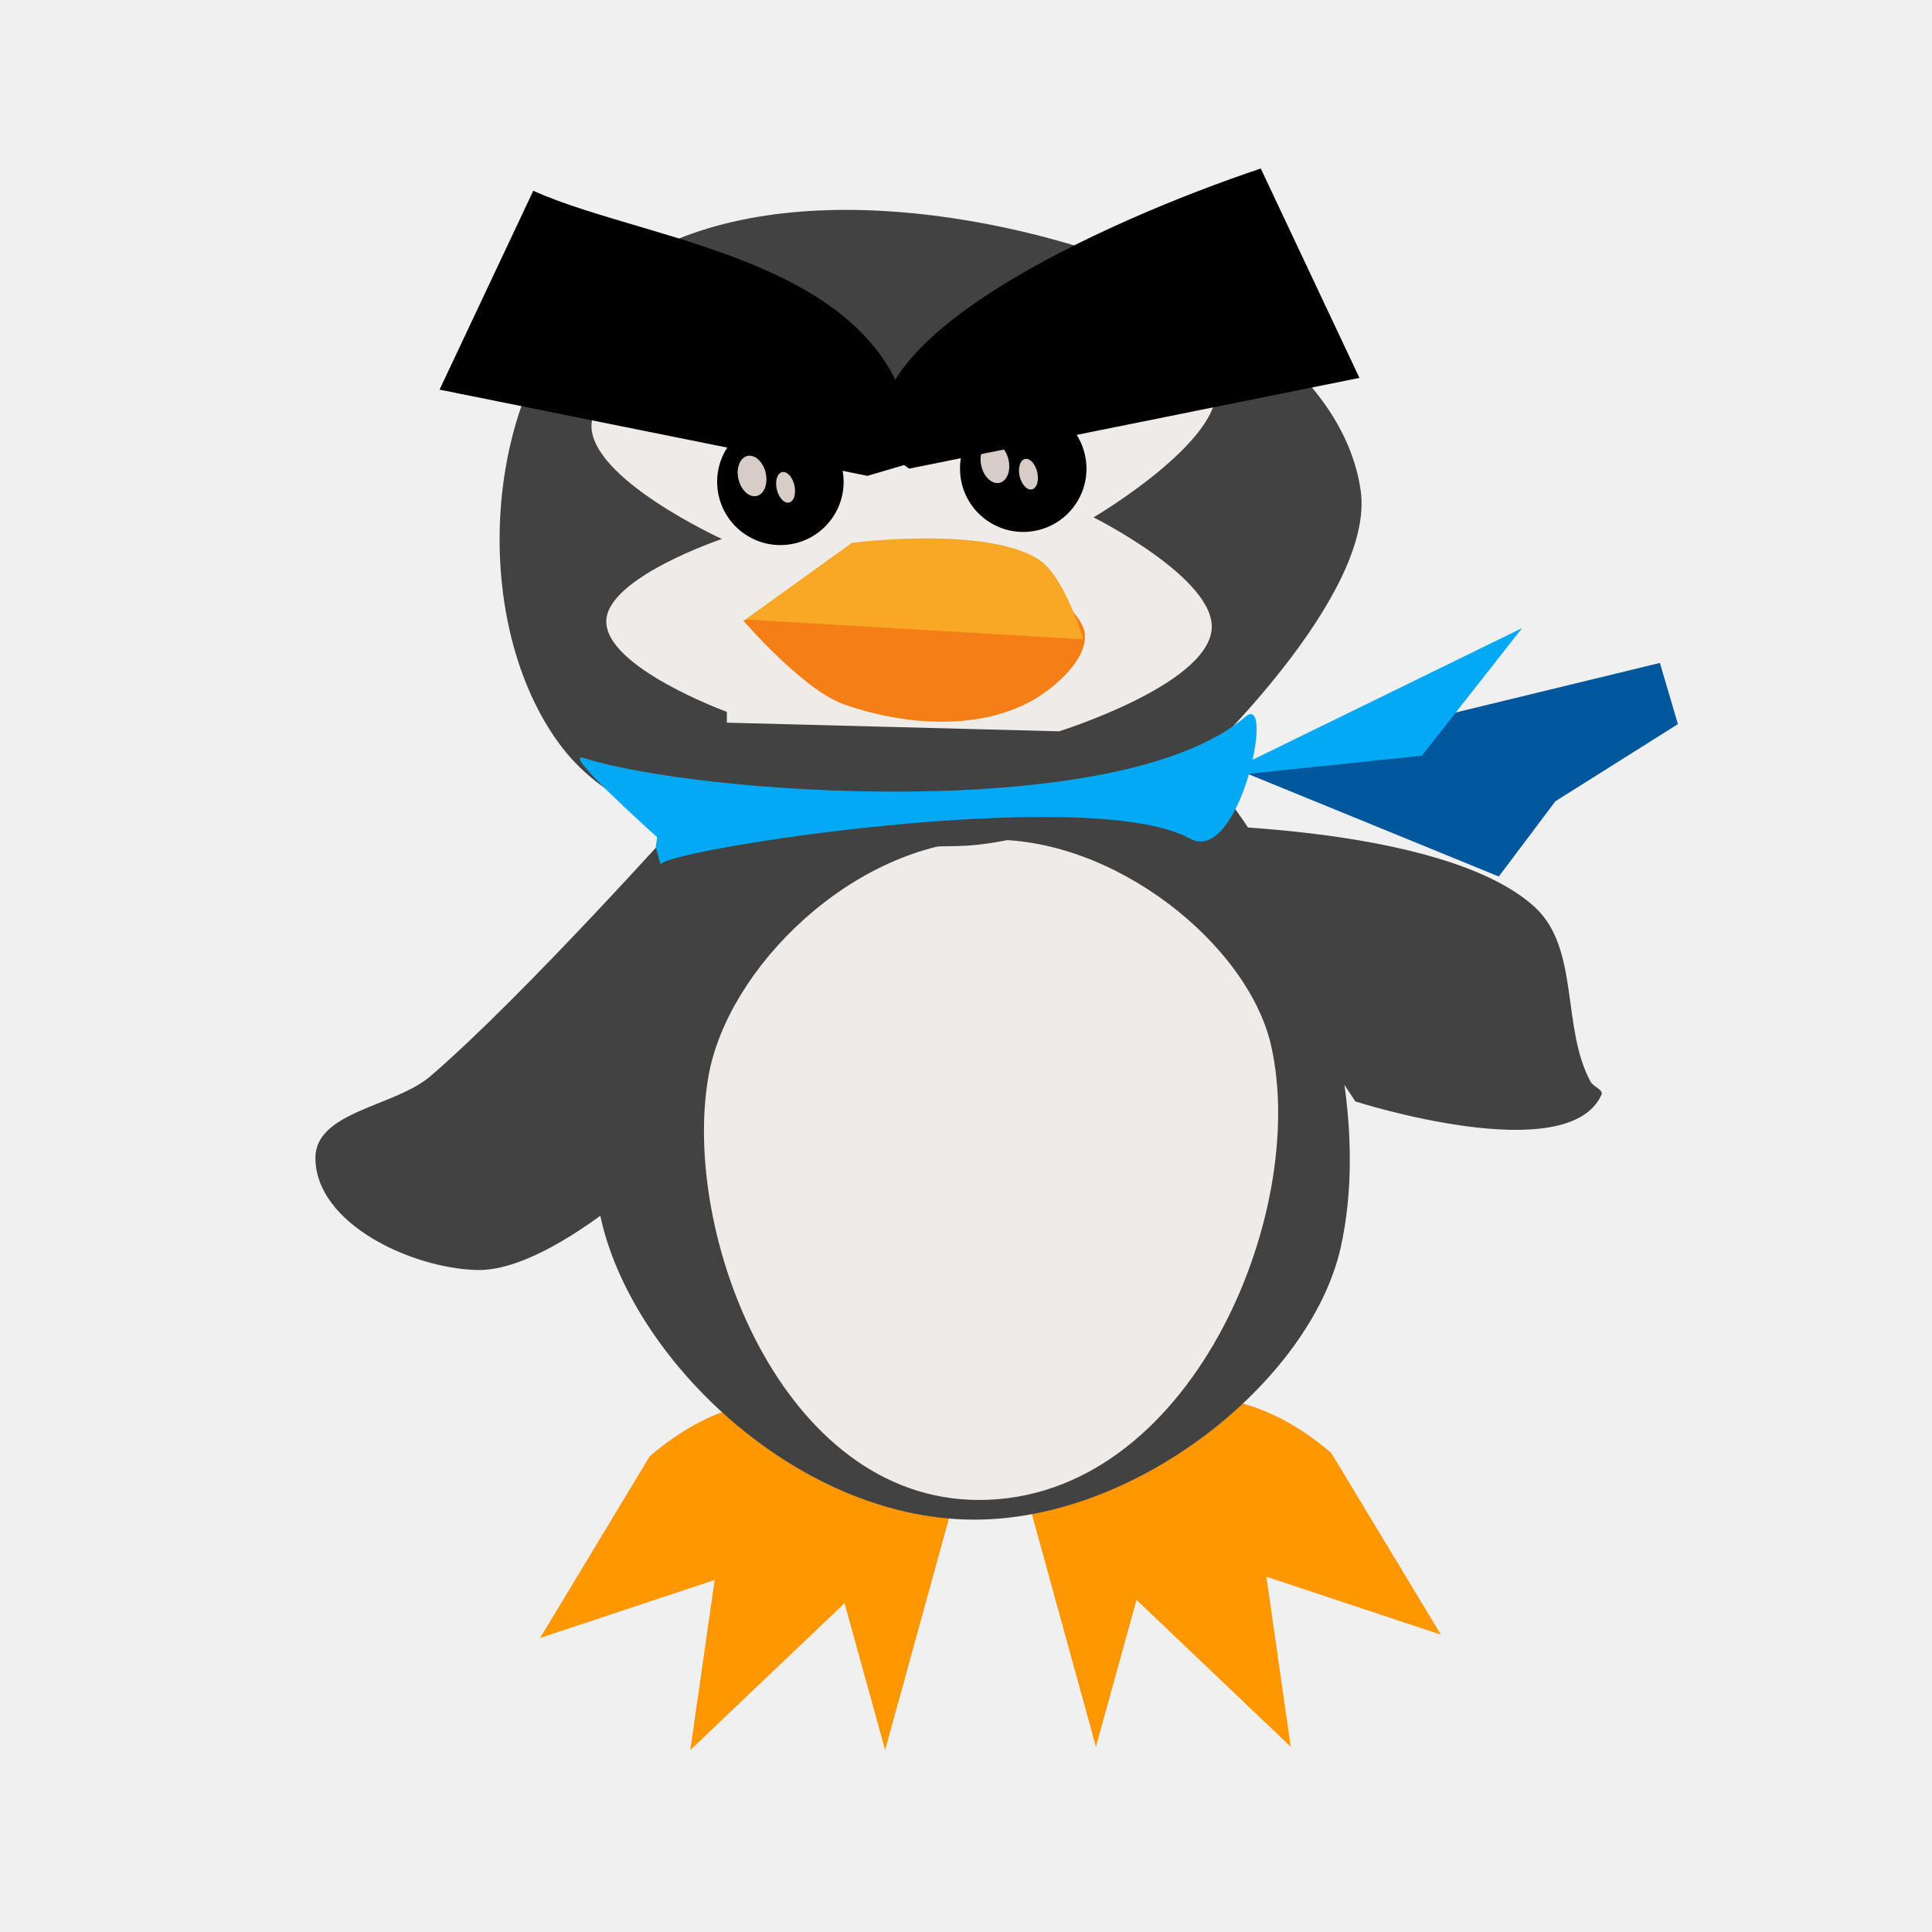
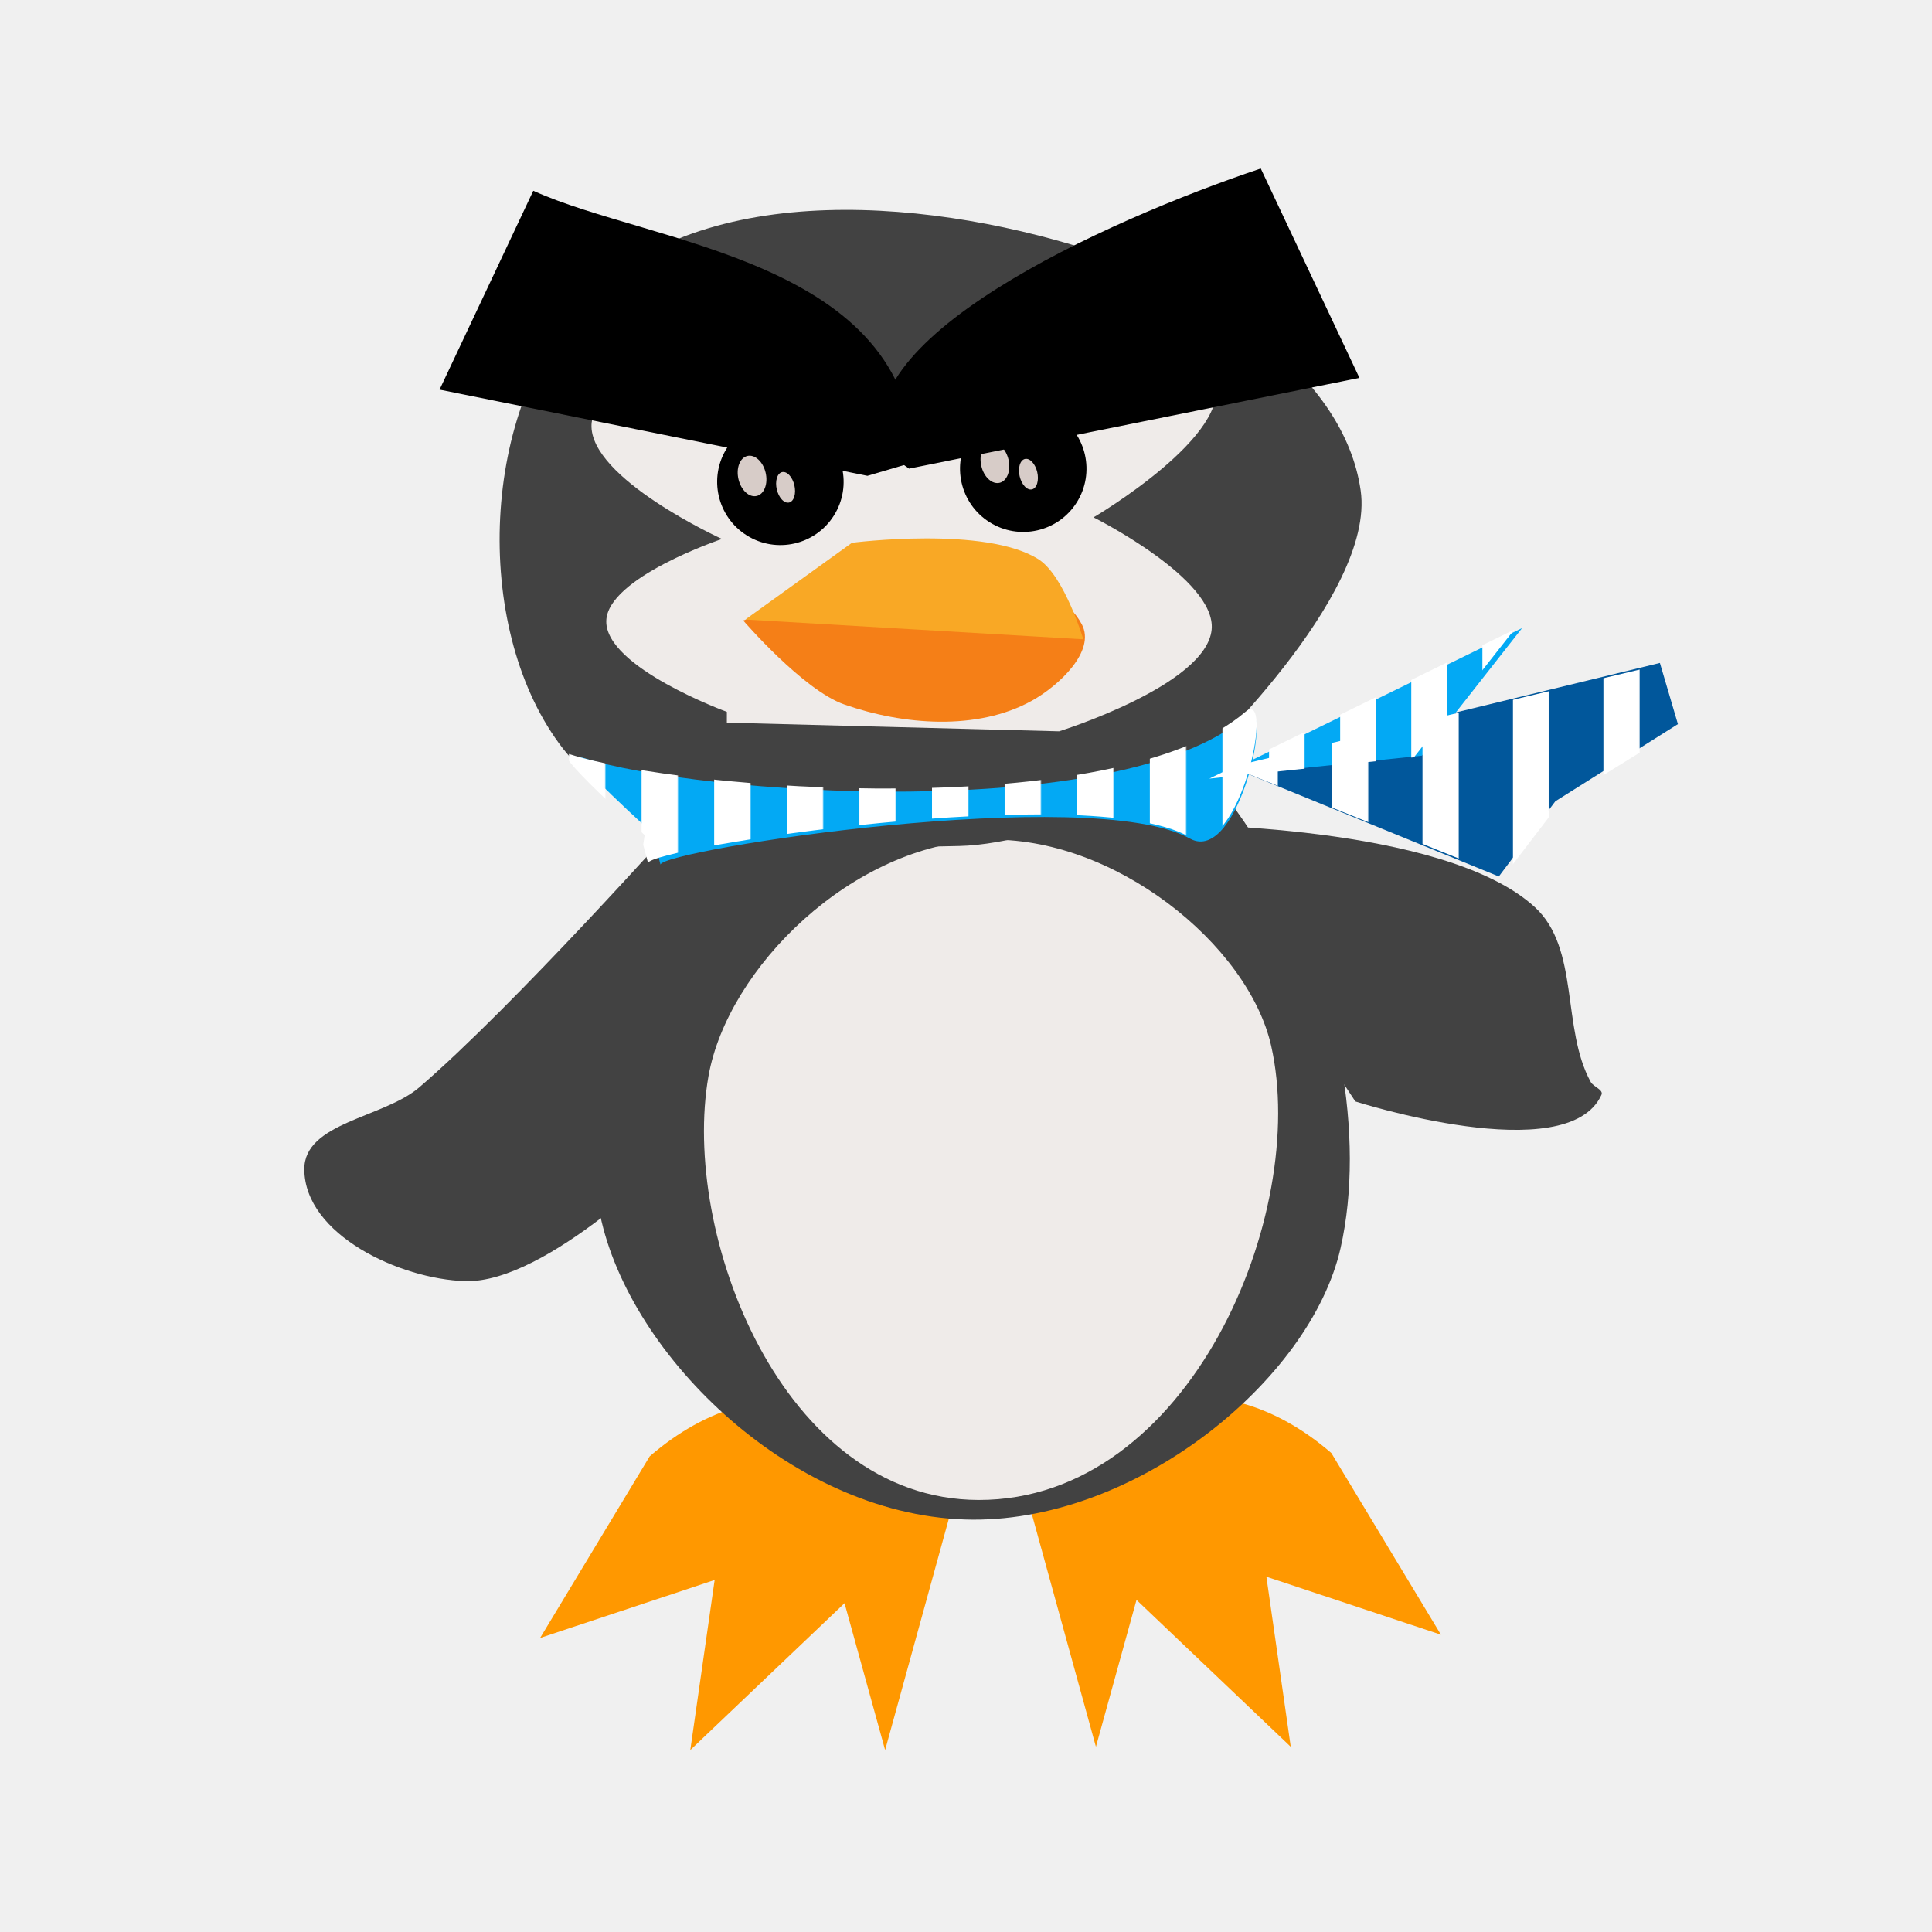
- <svg xmlns="http://www.w3.org/2000/svg" viewBox="0 0 200 200" version="1.1">
-   <g transform="matrix(.36809 0 0 .36809 588.62 -151.27)">
-     <g fill-rule="evenodd">
-       <path d="m-1224.7 819.6 30.821 51.09-49.086-16.305 6.849 47.829-43.378-41.306-11.415 41.306-18.265-66.308c15.115-32.606 51.906-44.44 84.474-16.305z" fill="#ff9800" />
-       <path d="m-1416.4 820.52-30.822 51.09 49.086-16.305-6.849 47.829 43.378-41.306 11.415 41.306 18.265-66.308c-15.115-32.606-51.906-44.44-84.474-16.305z" fill="#ff9800" />
-       <path d="m-1327.8 838.29c-49.801-1.646-95.858-47.745-102.91-87.581-10.331-58.329 27.152-157.06 100.13-157.2 78.375-0.143 122.56 106.18 108.48 168.43-8.496 37.548-58.459 77.914-105.69 76.353z" fill="#424242" />
-       <path d="m-1321.8 647.13c-37.774 1.248-72.709 36.215-78.061 66.431-7.836 44.243 20.595 119.13 75.951 119.24 59.448 0.108 92.964-80.536 82.28-127.75-6.444-28.48-44.342-59.098-80.17-57.914z" fill="#efebe9" />
-       <path d="m-1405.1 638.8s-46.536 52.141-72.979 74.827c-10.052 8.624-32.423 9.851-32.333 23.095 0.125 18.365 26.909 30.864 45.266 31.409 23.068 0.684 59.122-36.028 59.122-36.028z" fill="#424242" />
-       <path d="m-1269.4 642.88s76.247-0.365 101.92 23.192c12.68 11.636 7.44 34.093 15.728 49.176 0.755 1.375 3.66 2.183 3.015 3.613-9.5 21.032-69.21 1.86-69.21 1.86z" fill="#424242" />
-       <path d="m-1132.3 597.4-120.63 29.269 75.327 30.79 15.894-21.146 34.476-21.707z" fill="#01579b" />
-       <path d="m-1263.1 626.17s50.949-47.528 46.641-77.316c-4.69-32.426-41.492-55.857-72.536-66.33-46.308-15.621-112.08-21.977-146.02 13.182-28.842 29.874-31.39 90.9-6.836 124.39 22.891 31.219 73.808 29.606 112.51 28.789 25.702-0.542 73.844-22.253 73.844-22.253" fill="#424242" />
-       <path d="m-1394.7 611.16s-34.125-12.454-33.912-25.528c0.2-12.244 32.527-23.096 32.527-23.096s-37.398-17.041-36.68-32.213c0.327-6.894 10.971-10.278 17.994-13.372 17.356-7.647 39.909-20.038 56.75-11.548 12.15 6.125 12.457 35.252 12.457 35.252s9.1-32.055 24.222-37.684c20.195-7.516 56.54-3.63 63.67 14.587 6.045 15.443-33.912 38.899-33.912 38.899s34.66 17.324 33.219 31.606c-1.584 15.701-42.908 28.567-42.908 28.567l-93.43-2.431" fill="#efebe9" />
-       <path d="m-1414.7 649.09 1.34 5.03c0.411-4.126 120.84-22.882 148.89-7.326 13.959 7.743 24.199-41.617 15.6-34.265-35.728 30.542-154.73 21.725-186.11 11.593-6.745-2.178 20.685 22.294 20.685 22.294z" fill="#03a9f4" />
-       <path d="m-1256.8 629.49 57.562-6.011 28.187-35.885" fill="#03a9f4" />
-     </g>
-     <g transform="translate(-1437.4 62.818)">
-       <g transform="matrix(.97452 -.22432 .22432 .97452 304.47 346.97)">
-         <path style="color-rendering:auto;color:#000000;isolation:auto;mix-blend-mode:normal;shape-rendering:auto;solid-color:#000000;image-rendering:auto" d="m153.73-247.12a17.783 17.783 0 0 1 -17.783 17.783 17.783 17.783 0 0 1 -17.783 -17.783 17.783 17.783 0 0 1 17.783 -17.783 17.783 17.783 0 0 1 17.783 17.783z" fill-rule="evenodd" transform="rotate(225.16)" />
-         <path style="color-rendering:auto;color:#000000;isolation:auto;mix-blend-mode:normal;shape-rendering:auto;solid-color:#000000;image-rendering:auto" d="m297.31-203.23a4.942 4.932 0 0 1 -4.942 4.932 4.942 4.932 0 0 1 -4.942 -4.932 4.942 4.932 0 0 1 4.942 -4.932 4.942 4.932 0 0 1 4.942 4.932z" fill-rule="evenodd" transform="matrix(-.5601 .82843 .56452 .82542 0 0)" fill="#d7ccc8" />
-         <path style="color-rendering:auto;color:#000000;isolation:auto;mix-blend-mode:normal;shape-rendering:auto;solid-color:#000000;image-rendering:auto" d="m318.89-224a3.59 3.58 0 0 1 -3.59 3.58 3.59 3.58 0 0 1 -3.59 -3.58 3.59 3.58 0 0 1 3.59 -3.58 3.59 3.58 0 0 1 3.59 3.58z" fill-rule="evenodd" transform="matrix(-.49888 .86667 .50319 .86417 0 0)" fill="#d7ccc8" />
-       </g>
-     </g>
-     <g transform="translate(-1369.1 59.122)">
-       <g transform="matrix(.97452 -.22432 .22432 .97452 304.47 346.97)">
-         <path style="color-rendering:auto;color:#000000;isolation:auto;mix-blend-mode:normal;shape-rendering:auto;solid-color:#000000;image-rendering:auto" d="m153.73-247.12a17.783 17.783 0 0 1 -17.783 17.783 17.783 17.783 0 0 1 -17.783 -17.783 17.783 17.783 0 0 1 17.783 -17.783 17.783 17.783 0 0 1 17.783 17.783z" fill-rule="evenodd" transform="rotate(225.16)" />
-         <path style="color-rendering:auto;color:#000000;isolation:auto;mix-blend-mode:normal;shape-rendering:auto;solid-color:#000000;image-rendering:auto" d="m297.31-203.23a4.942 4.932 0 0 1 -4.942 4.932 4.942 4.932 0 0 1 -4.942 -4.932 4.942 4.932 0 0 1 4.942 -4.932 4.942 4.932 0 0 1 4.942 4.932z" fill-rule="evenodd" transform="matrix(-.5601 .82843 .56452 .82542 0 0)" fill="#d7ccc8" />
-         <path style="color-rendering:auto;color:#000000;isolation:auto;mix-blend-mode:normal;shape-rendering:auto;solid-color:#000000;image-rendering:auto" d="m318.89-224a3.59 3.58 0 0 1 -3.59 3.58 3.59 3.58 0 0 1 -3.59 -3.58 3.59 3.58 0 0 1 3.59 -3.58 3.59 3.58 0 0 1 3.59 3.58z" fill-rule="evenodd" transform="matrix(-.49888 .86667 .50319 .86417 0 0)" fill="#d7ccc8" />
-       </g>
-     </g>
-     <g fill-rule="evenodd">
-       <path d="m-1390.1 585.46s16.791 19.551 28.416 23.621c16.607 5.813 37.388 7.475 52.775-1.059 7.482-4.15 18.057-13.951 14.025-21.497-14.959-27.994-95.216-1.065-95.216-1.065z" fill="#f57f17" />
-       <path d="m-1389.5 585.19 29.991-21.586s37.817-4.855 52.573 4.729c7.175 4.66 12.495 22.421 12.495 22.421z" fill="#f9a825" />
-       <path d="m-1475.5 520.54 120.33 24.239 13.377-3.932c-1.546-56.966-73.853-61.033-107.35-76.242z" />
-       <path d="m-1216.8 517.24-126.67 25.517-6.108-4.385c-14.197-31.216 61.214-65.35 105.03-80.017z" />
+ <svg xmlns="http://www.w3.org/2000/svg" xmlns:ns2="http://www.openswatchbook.org/uri/2009/osb" xmlns:xlink="http://www.w3.org/1999/xlink" viewBox="0 0 200 200" version="1.1" id="svg2">
+   <defs id="defs64">
+     <pattern xlink:href="#Strips1_1.5white" id="pattern5684" patternTransform="matrix(10.17587,0,0,10,22.035,-2.0309639e-8)" />
+     <pattern id="Strips1_1.5white" patternTransform="translate(0,0) scale(10,10)" height="1" width="2.5" patternUnits="userSpaceOnUse">
+       <rect id="rect4957" height="2" width="1" y="-0.5" x="0" style="fill:white;stroke:none" />
+     </pattern>
+     <pattern xlink:href="#Strips1_1white" id="pattern5680" patternTransform="matrix(10,0,0,10,-2.210605,0.4421211)" />
+     <pattern xlink:href="#Strips1_1white" id="pattern5667" patternTransform="matrix(10.20885,0,0,10.20885,30.98099,-47.50328)" />
+     <pattern id="Strips1_1white" patternTransform="translate(0,0) scale(10,10)" height="1" width="2" patternUnits="userSpaceOnUse">
+       <rect id="rect4951" height="2" width="1" y="-0.5" x="0" style="fill:white;stroke:none" />
+     </pattern>
+     <linearGradient id="linearGradient4223" ns2:paint="solid">
+       <stop style="stop-color:#03a9f4;stop-opacity:1;" offset="0" id="stop4225" />
+     </linearGradient>
+   </defs>
+   <g style="fill-rule:evenodd" id="g8" transform="matrix(0.36809,0,0,0.36809,588.62,-151.27)">
+     <path style="fill:#ff9800" id="path10" d="m -1224.7,819.6 30.821,51.09 -49.086,-16.305 6.849,47.829 -43.378,-41.306 -11.415,41.306 -18.265,-66.308 c 15.115,-32.606 51.906,-44.44 84.474,-16.305 z" />
+     <path style="fill:#ff9800" id="path12" d="m -1416.4,820.52 -30.822,51.09 49.086,-16.305 -6.849,47.829 43.378,-41.306 11.415,41.306 18.265,-66.308 c -15.115,-32.606 -51.906,-44.44 -84.474,-16.305 z" />
+     <path style="fill:#424242" id="path14" d="m -1327.8,838.29 c -49.801,-1.646 -95.858,-47.745 -102.91,-87.581 -10.331,-58.329 27.152,-157.06 100.13,-157.2 78.375,-0.143 122.56,106.18 108.48,168.43 -8.496,37.548 -58.459,77.914 -105.69,76.353 z" />
+     <path style="fill:#efebe9" id="path16" d="m -1321.8,647.13 c -37.774,1.248 -72.709,36.215 -78.061,66.431 -7.836,44.243 20.595,119.13 75.951,119.24 59.448,0.108 92.964,-80.536 82.28,-127.75 -6.444,-28.48 -44.342,-59.098 -80.17,-57.914 z" />
+     <path style="fill:#424242" id="path18" d="m -1408.226,641.926 c 0,0 -46.536,52.141 -72.979,74.827 -10.052,8.624 -32.423,9.851 -32.333,23.095 0.125,18.365 26.909,30.864 45.266,31.409 23.068,0.684 59.122,-36.028 59.122,-36.028 z" />
+     <path style="fill:#424242" id="path20" d="m -1269.4,642.88 c 0,0 76.247,-0.365 101.92,23.192 12.68,11.636 7.44,34.093 15.728,49.176 0.755,1.375 3.66,2.183 3.015,3.613 -9.5,21.032 -69.21,1.86 -69.21,1.86 z" />
+     <path style="fill:#01579b" id="path22" d="m -1132.3,597.4 -120.63,29.269 75.327,30.79 15.894,-21.146 34.476,-21.707 z" />
+     <path style="fill:#424242" id="path24" d="m -1263.1,626.17 c 0,0 50.949,-47.528 46.641,-77.316 -4.69,-32.426 -41.492,-55.857 -72.536,-66.33 -46.308,-15.621 -112.08,-21.977 -146.02,13.182 -28.842,29.874 -31.39,90.9 -6.836,124.39 22.891,31.219 73.808,29.606 112.51,28.789 25.702,-0.542 73.844,-22.253 73.844,-22.253" />
+     <path style="fill:#efebe9" id="path26" d="m -1394.7,611.16 c 0,0 -34.125,-12.454 -33.912,-25.528 0.2,-12.244 32.527,-23.096 32.527,-23.096 0,0 -37.398,-17.041 -36.68,-32.213 0.327,-6.894 10.971,-10.278 17.994,-13.372 17.356,-7.647 39.909,-20.038 56.75,-11.548 12.15,6.125 12.457,35.252 12.457,35.252 0,0 9.1,-32.055 24.222,-37.684 20.195,-7.516 56.54,-3.63 63.67,14.587 6.045,15.443 -33.912,38.899 -33.912,38.899 0,0 34.66,17.324 33.219,31.606 -1.584,15.701 -42.908,28.567 -42.908,28.567 l -93.43,-2.431" />
+     <path style="fill:#03a9f4" id="path28" d="m -1414.7,649.09 1.34,5.03 c 0.411,-4.126 120.84,-22.882 148.89,-7.326 13.959,7.743 24.199,-41.617 15.6,-34.265 -35.728,30.542 -154.73,21.725 -186.11,11.593 -6.745,-2.178 20.685,22.294 20.685,22.294 z" />
+     <path style="fill:#03a9f4" id="path30" d="m -1256.8,629.49 57.562,-6.011 28.187,-35.885" />
+     <path style="fill:url(#pattern5667);fill-opacity:1" d="m -1247.512,610.46 c -0.402,0.045 -0.876,0.289 -1.425,0.758 -36.474,31.18 -157.963,22.18 -189.999,11.836 -6.886,-2.223 21.121,22.756 21.121,22.756 l -0.417,2.73 1.371,5.135 c 0.42,-4.212 123.363,-23.356 151.999,-7.475 13.36,7.41 23.383,-36.418 17.351,-35.741 z" id="path3421" />
+     <path d="m -1130.178,597.4 -122.751,29.269 76.652,30.79 16.174,-21.146 35.082,-21.707 z" id="path5672" style="fill:url(#pattern5684);fill-opacity:1" />
+     <path d="m -1259.011,629.932 57.562,-6.011 28.187,-35.885" id="path5674" style="fill:url(#pattern5680);fill-opacity:1" />
+   </g>
+   <g id="g32" transform="matrix(0.36809,0,0,0.36809,59.52743,-128.1473)">
+     <g id="g34" transform="matrix(0.97452,-0.22432,0.22432,0.97452,304.47,346.97)">
+       <path id="path36" transform="matrix(-0.7051294,-0.7090786,0.7090786,-0.7051294,0,0)" d="m 153.73,-247.12 a 17.783,17.783 0 0 1 -17.783,17.783 17.783,17.783 0 0 1 -17.783,-17.783 17.783,17.783 0 0 1 17.783,-17.783 17.783,17.783 0 0 1 17.783,17.783 z" style="color:#000000;isolation:auto;mix-blend-mode:normal;solid-color:#000000;fill-rule:evenodd;color-rendering:auto;image-rendering:auto;shape-rendering:auto" />
+       <path id="path38" transform="matrix(-0.5601,0.82843,0.56452,0.82542,0,0)" d="m 297.31,-203.23 a 4.942,4.932 0 0 1 -4.942,4.932 4.942,4.932 0 0 1 -4.942,-4.932 4.942,4.932 0 0 1 4.942,-4.932 4.942,4.932 0 0 1 4.942,4.932 z" style="color:#000000;isolation:auto;mix-blend-mode:normal;solid-color:#000000;fill:#d7ccc8;fill-rule:evenodd;color-rendering:auto;image-rendering:auto;shape-rendering:auto" />
+       <path id="path40" transform="matrix(-0.49888,0.86667,0.50319,0.86417,0,0)" d="m 318.89,-224 a 3.59,3.58 0 0 1 -3.59,3.58 3.59,3.58 0 0 1 -3.59,-3.58 3.59,3.58 0 0 1 3.59,-3.58 3.59,3.58 0 0 1 3.59,3.58 z" style="color:#000000;isolation:auto;mix-blend-mode:normal;solid-color:#000000;fill:#d7ccc8;fill-rule:evenodd;color-rendering:auto;image-rendering:auto;shape-rendering:auto" />
    </g>
  </g>
+   <g id="g42" transform="matrix(0.36809,0,0,0.36809,84.66798,-129.5078)">
+     <g id="g44" transform="matrix(0.97452,-0.22432,0.22432,0.97452,304.47,346.97)">
+       <path id="path46" transform="matrix(-0.7051294,-0.7090786,0.7090786,-0.7051294,0,0)" d="m 153.73,-247.12 a 17.783,17.783 0 0 1 -17.783,17.783 17.783,17.783 0 0 1 -17.783,-17.783 17.783,17.783 0 0 1 17.783,-17.783 17.783,17.783 0 0 1 17.783,17.783 z" style="color:#000000;isolation:auto;mix-blend-mode:normal;solid-color:#000000;fill-rule:evenodd;color-rendering:auto;image-rendering:auto;shape-rendering:auto" />
+       <path id="path48" transform="matrix(-0.5601,0.82843,0.56452,0.82542,0,0)" d="m 297.31,-203.23 a 4.942,4.932 0 0 1 -4.942,4.932 4.942,4.932 0 0 1 -4.942,-4.932 4.942,4.932 0 0 1 4.942,-4.932 4.942,4.932 0 0 1 4.942,4.932 z" style="color:#000000;isolation:auto;mix-blend-mode:normal;solid-color:#000000;fill:#d7ccc8;fill-rule:evenodd;color-rendering:auto;image-rendering:auto;shape-rendering:auto" />
+       <path id="path50" transform="matrix(-0.49888,0.86667,0.50319,0.86417,0,0)" d="m 318.89,-224 a 3.59,3.58 0 0 1 -3.59,3.58 3.59,3.58 0 0 1 -3.59,-3.58 3.59,3.58 0 0 1 3.59,-3.58 3.59,3.58 0 0 1 3.59,3.58 z" style="color:#000000;isolation:auto;mix-blend-mode:normal;solid-color:#000000;fill:#d7ccc8;fill-rule:evenodd;color-rendering:auto;image-rendering:auto;shape-rendering:auto" />
+     </g>
+   </g>
+   <g style="fill-rule:evenodd" id="g52" transform="matrix(0.36809,0,0,0.36809,588.62,-151.27)">
+     <path style="fill:#f57f17" id="path54" d="m -1390.1,585.46 c 0,0 16.791,19.551 28.416,23.621 16.607,5.813 37.388,7.475 52.775,-1.059 7.482,-4.15 18.057,-13.951 14.025,-21.497 -14.959,-27.994 -95.216,-1.065 -95.216,-1.065 z" />
+     <path style="fill:#f9a825" id="path56" d="m -1389.5,585.19 29.991,-21.586 c 0,0 37.817,-4.855 52.573,4.729 7.175,4.66 12.495,22.421 12.495,22.421 z" />
+     <path id="path58" d="m -1475.5,520.54 120.33,24.239 13.377,-3.932 c -1.546,-56.966 -73.853,-61.033 -107.35,-76.242 z" />
+     <path id="path60" d="m -1216.8,517.24 -126.67,25.517 -6.108,-4.385 c -14.197,-31.216 61.214,-65.35 105.03,-80.017 z" />
+   </g>
</svg>
